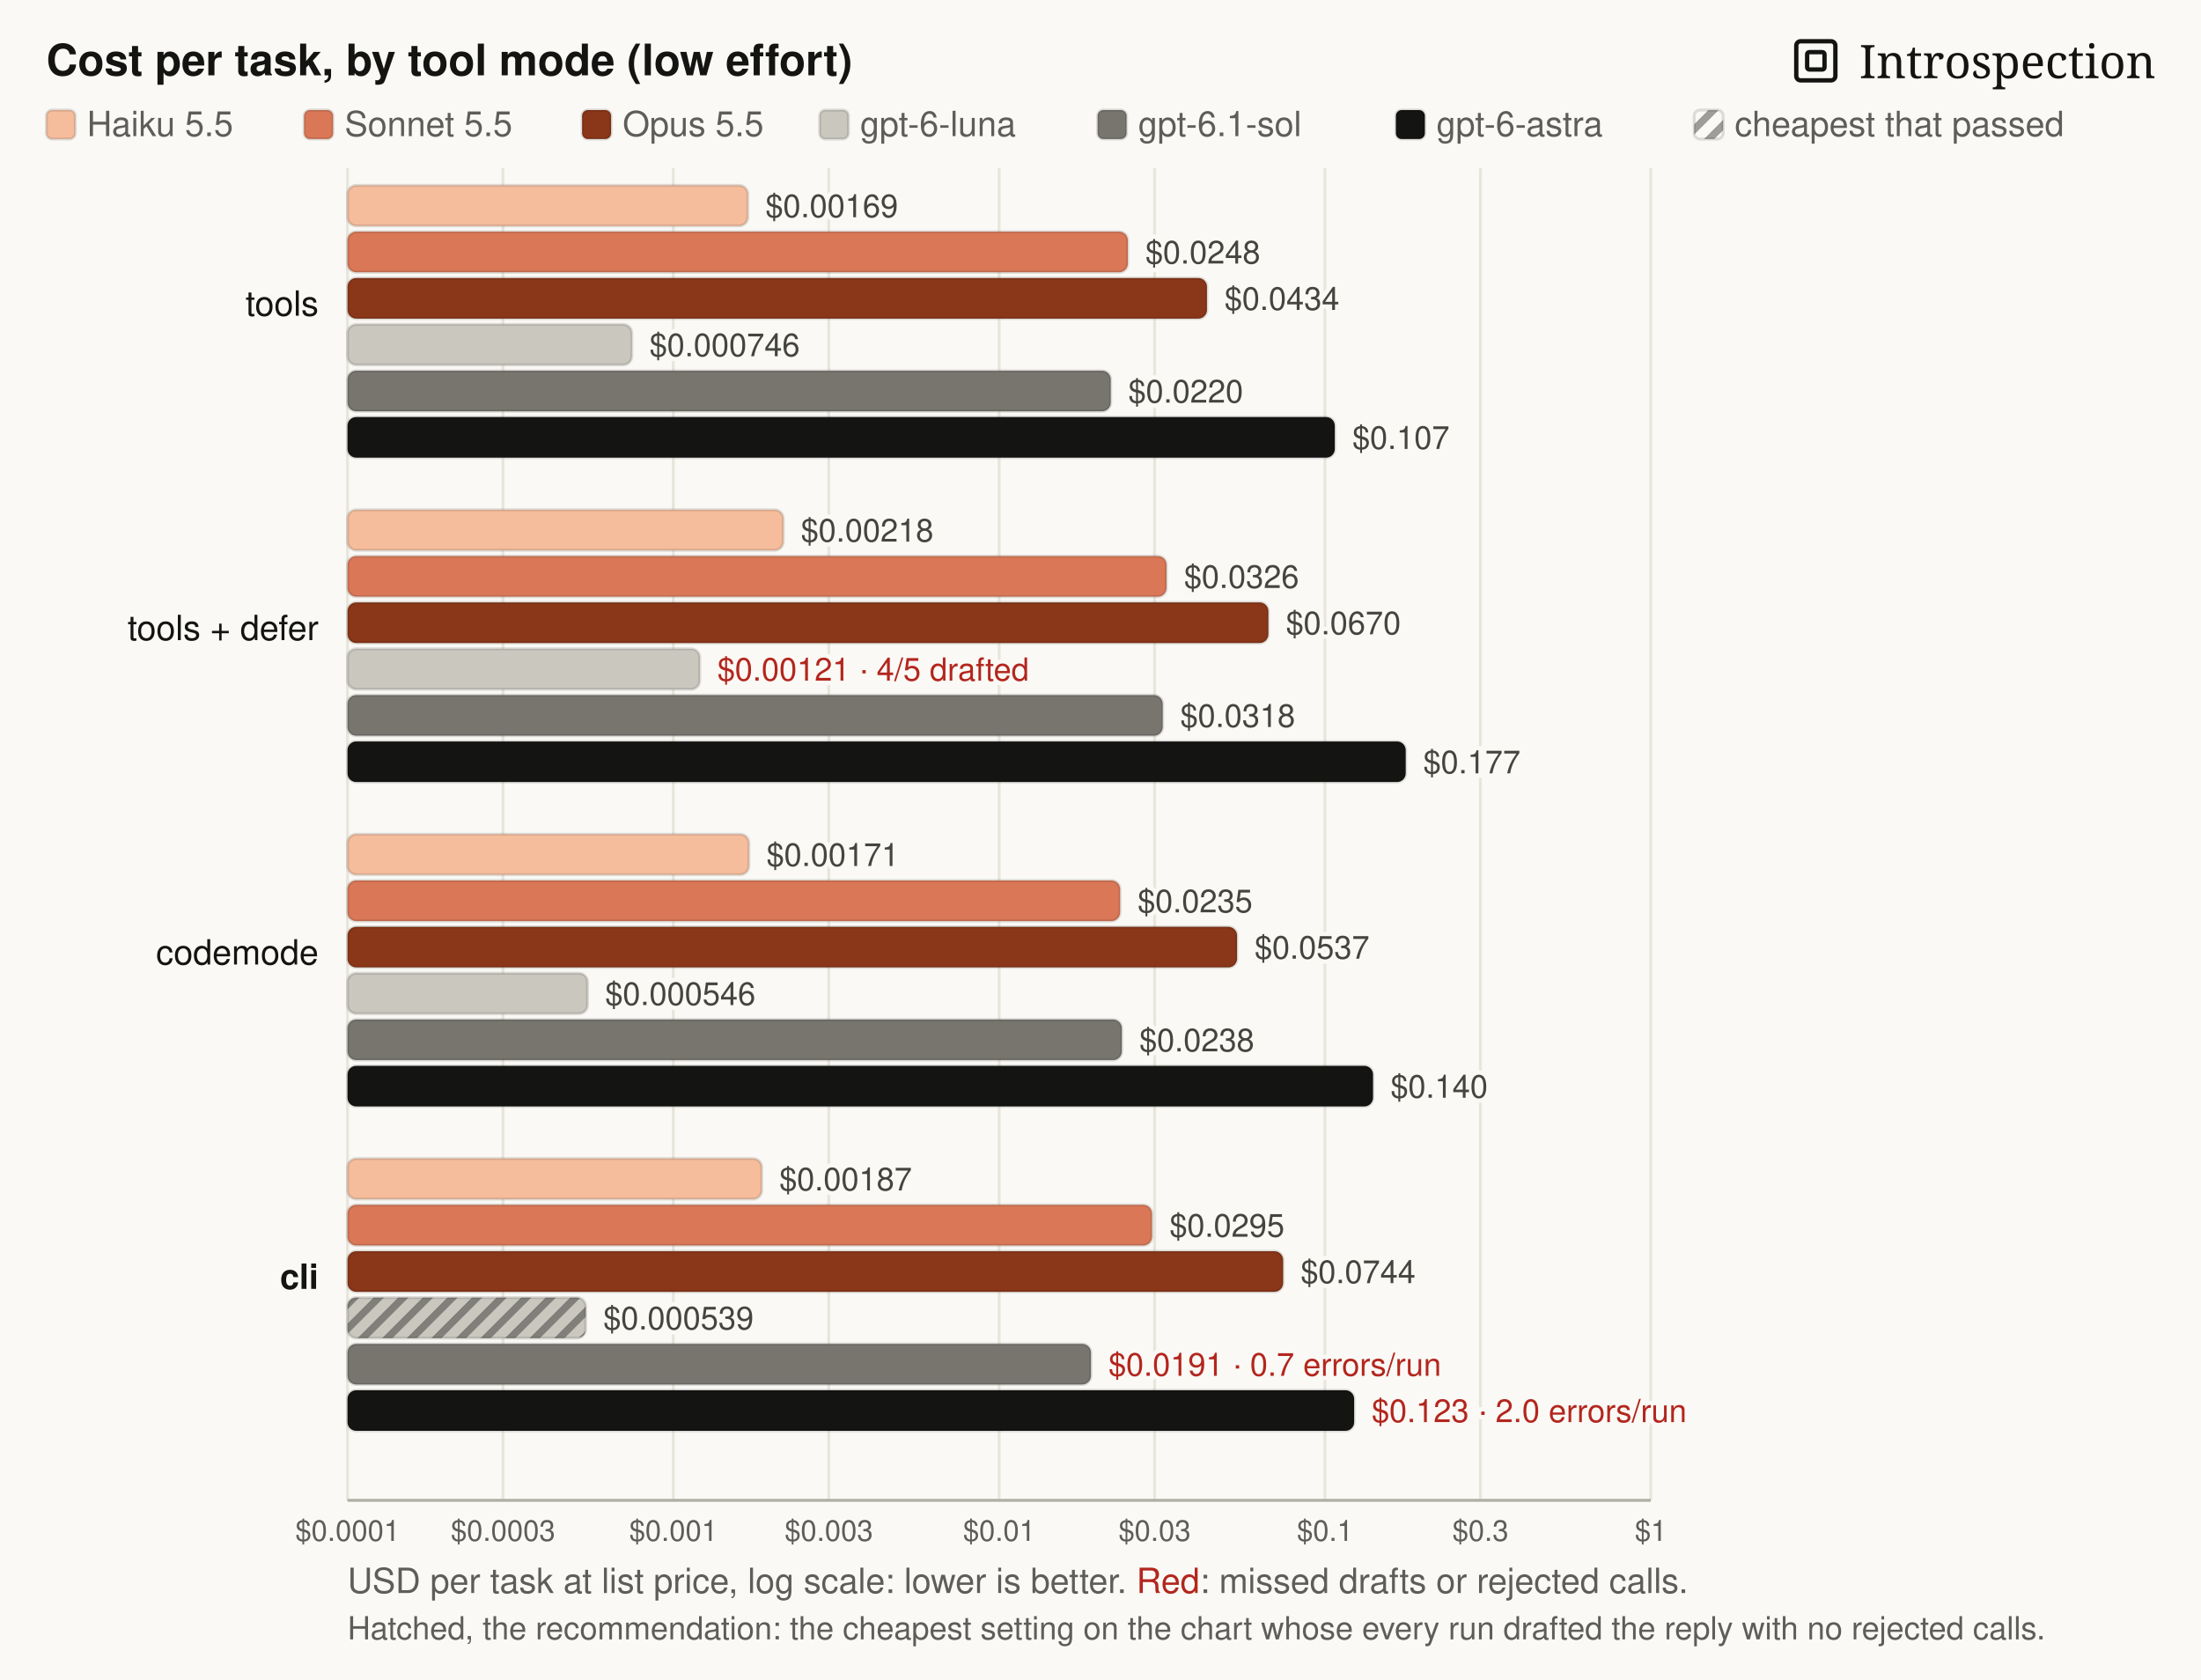
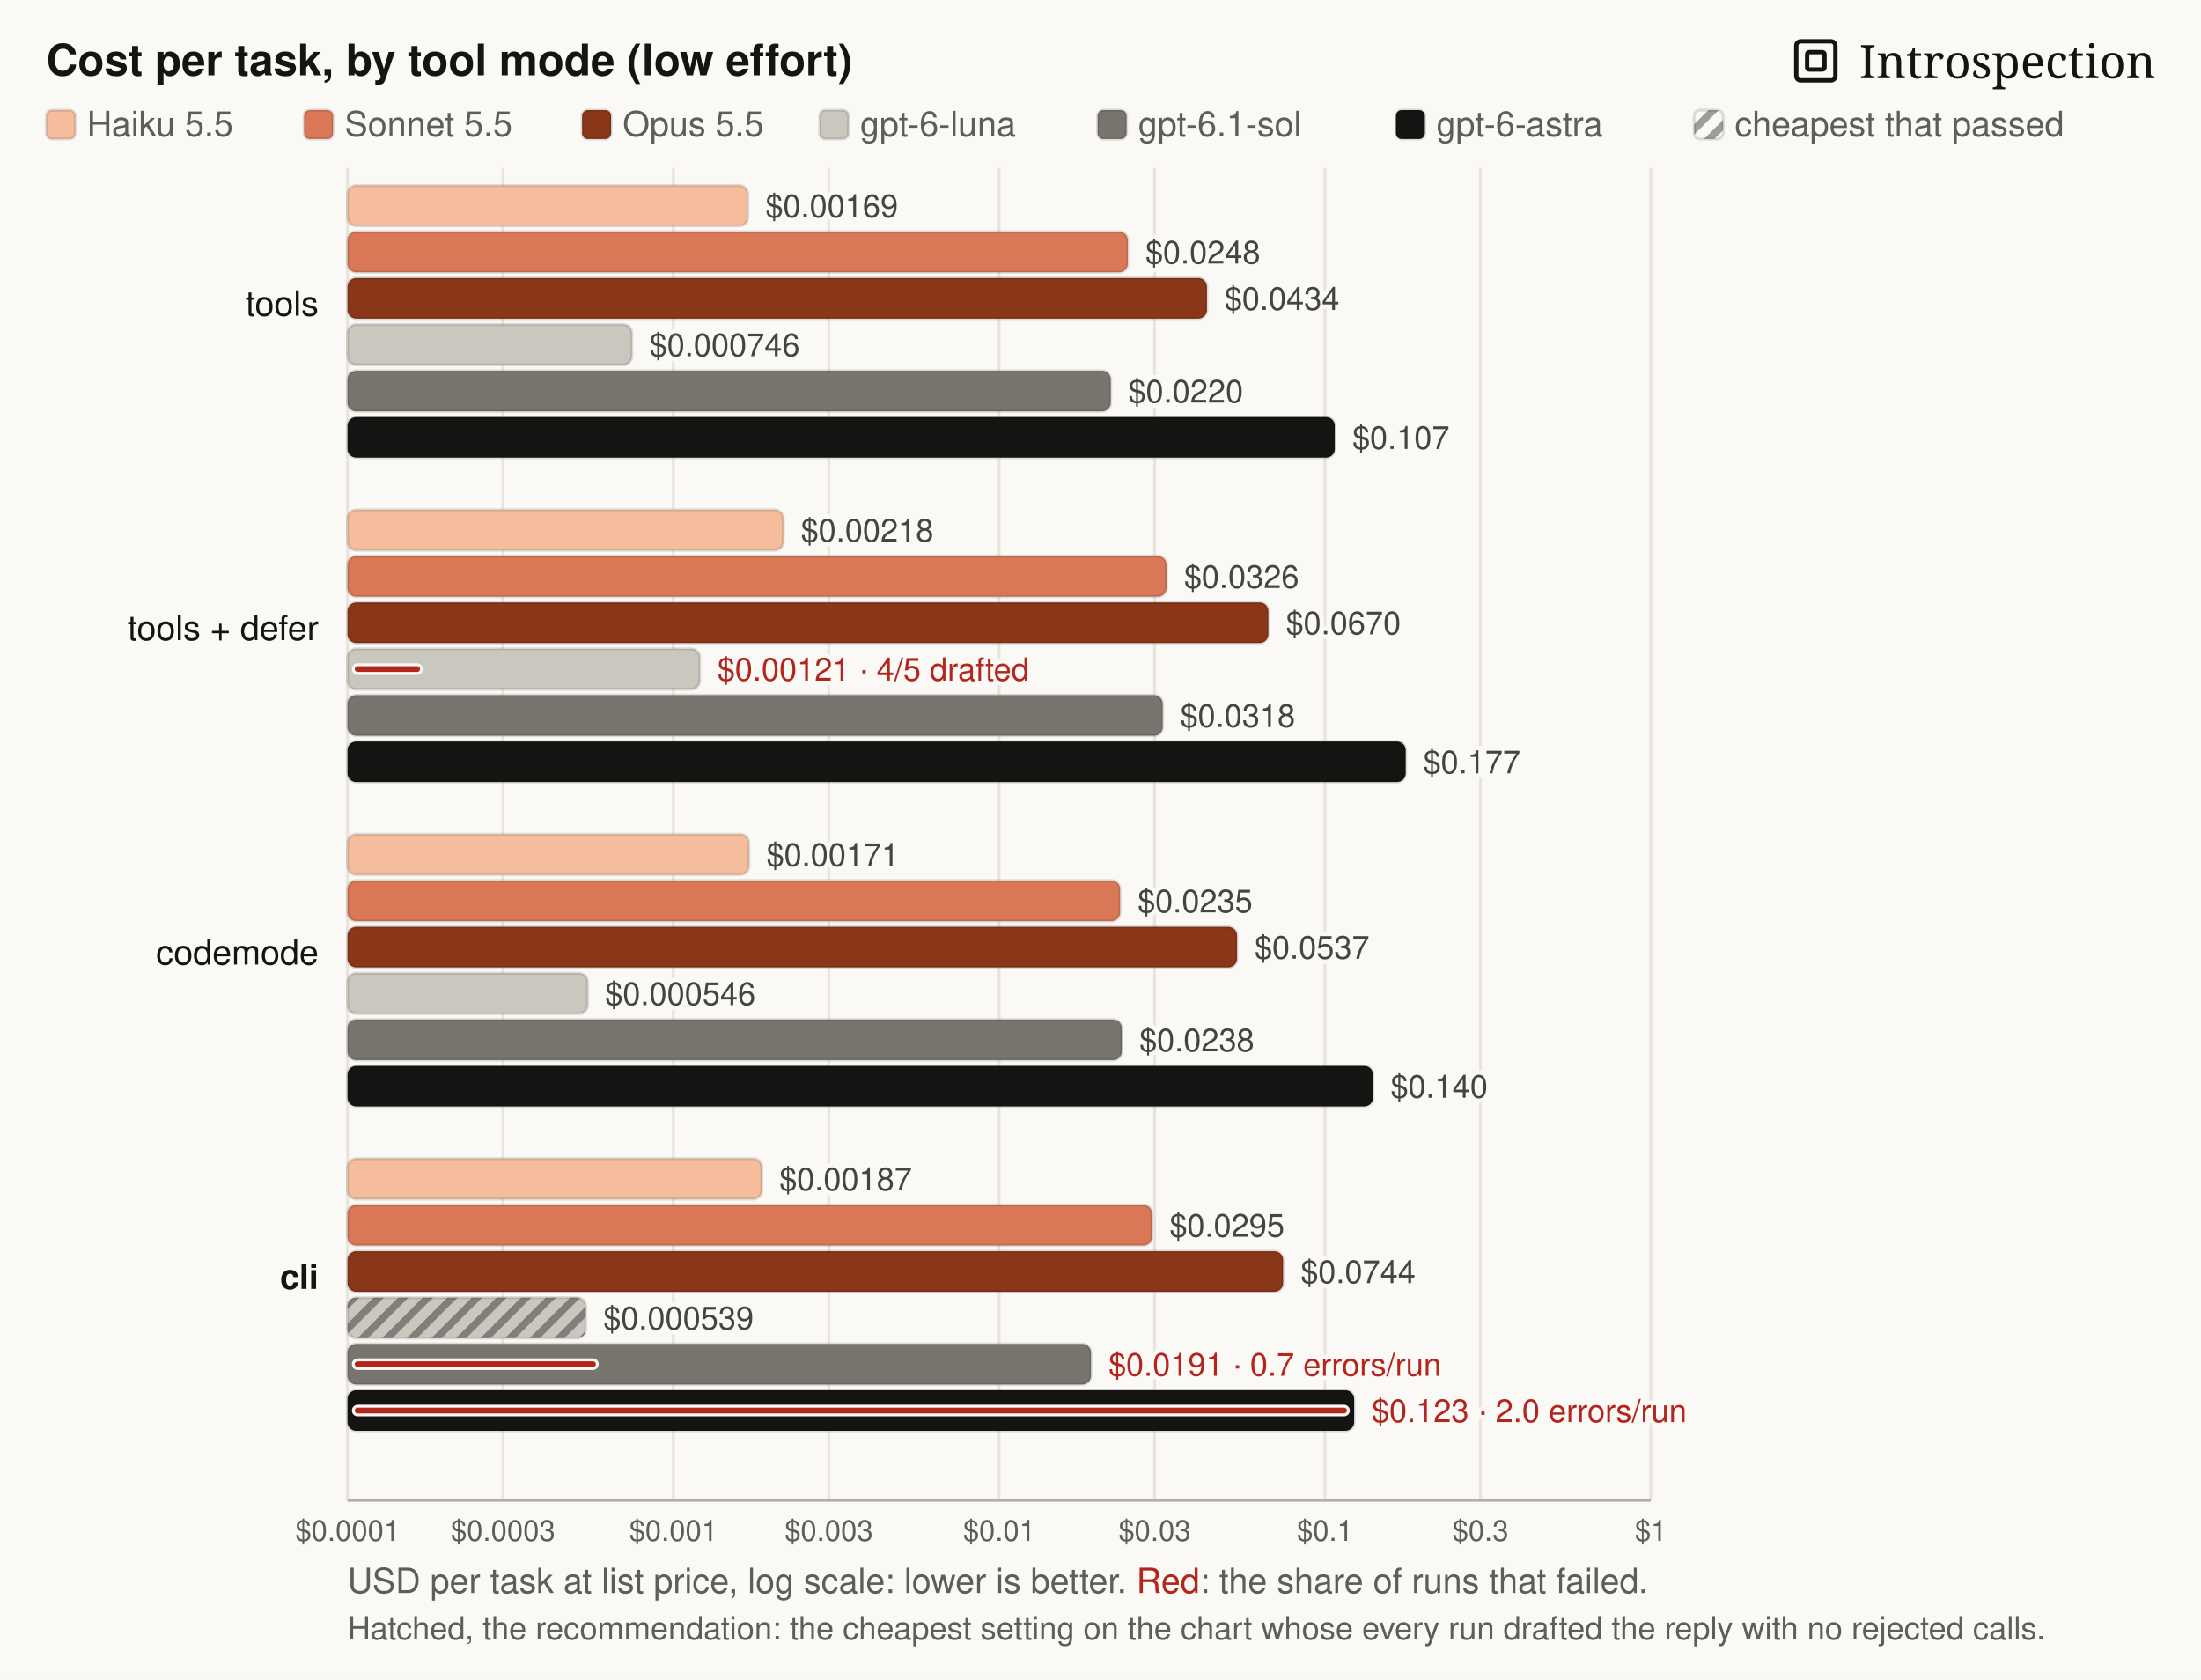
<svg xmlns="http://www.w3.org/2000/svg" width="760" height="580" viewBox="0 0 760 580" font-family="-apple-system, Segoe UI, Helvetica, Arial, sans-serif">
  <defs>
    <pattern id="win-light" patternUnits="userSpaceOnUse" width="6" height="6" patternTransform="rotate(45)">
      <rect width="2.5" height="6" fill="#141413" opacity="0.4" />
    </pattern>
    <pattern id="win-dark" patternUnits="userSpaceOnUse" width="6" height="6" patternTransform="rotate(45)">
      <rect width="2.5" height="6" fill="#ffffff" opacity="0.6" />
    </pattern>
  </defs>
  <rect width="760" height="580" fill="#faf9f5" />
  <text x="16" y="26" font-size="15" font-weight="600" fill="#141413">Cost per task, by tool mode (low effort)</text>
  <g transform="translate(618 12) scale(0.75)" fill="none" stroke="#141413" stroke-width="2" stroke-linecap="round" stroke-linejoin="round">
    <rect x="3" y="3" width="18" height="18" rx="2" />
    <rect x="8" y="8" width="8" height="8" rx="1" />
  </g>
  <text x="642" y="27" font-size="16" font-family="Georgia, serif" fill="#141413">Introspection</text>
  <rect x="16" y="38" width="10" height="10" rx="2" fill="#f6bd9d" stroke="#0000001f" />
  <text x="30" y="47" font-size="12" fill="#5e5d59">Haiku 5.5</text>
  <rect x="105" y="38" width="10" height="10" rx="2" fill="#d97757" stroke="#0000001f" />
  <text x="119" y="47" font-size="12" fill="#5e5d59">Sonnet 5.5</text>
  <rect x="201" y="38" width="10" height="10" rx="2" fill="#8a3618" stroke="#0000001f" />
  <text x="215" y="47" font-size="12" fill="#5e5d59">Opus 5.5</text>
  <rect x="283" y="38" width="10" height="10" rx="2" fill="#c9c7be" stroke="#0000001f" />
  <text x="297" y="47" font-size="12" fill="#5e5d59">gpt-6-luna</text>
  <rect x="379" y="38" width="10" height="10" rx="2" fill="#77756e" stroke="#0000001f" />
  <text x="393" y="47" font-size="12" fill="#5e5d59">gpt-6.1-sol</text>
  <rect x="482" y="38" width="10" height="10" rx="2" fill="#141413" stroke="#0000001f" />
  <text x="496" y="47" font-size="12" fill="#5e5d59">gpt-6-astra</text>
  <rect x="585" y="38" width="10" height="10" rx="2" fill="url(#win-light)" stroke="#0000001f" />
  <text x="599" y="47" font-size="12" fill="#5e5d59">cheapest that passed</text>
  <line x1="120" y1="58" x2="120" y2="518" stroke="#e8e6dc" />
  <text x="120" y="532" font-size="10" text-anchor="middle" fill="#5e5d59">$0.0001</text>
  <line x1="173.676" y1="58" x2="173.676" y2="518" stroke="#e8e6dc" />
  <text x="173.676" y="532" font-size="10" text-anchor="middle" fill="#5e5d59">$0.0003</text>
  <line x1="232.5" y1="58" x2="232.5" y2="518" stroke="#e8e6dc" />
  <text x="232.5" y="532" font-size="10" text-anchor="middle" fill="#5e5d59">$0.001</text>
  <line x1="286.176" y1="58" x2="286.176" y2="518" stroke="#e8e6dc" />
  <text x="286.176" y="532" font-size="10" text-anchor="middle" fill="#5e5d59">$0.003</text>
  <line x1="345" y1="58" x2="345" y2="518" stroke="#e8e6dc" />
  <text x="345" y="532" font-size="10" text-anchor="middle" fill="#5e5d59">$0.01</text>
  <line x1="398.676" y1="58" x2="398.676" y2="518" stroke="#e8e6dc" />
  <text x="398.676" y="532" font-size="10" text-anchor="middle" fill="#5e5d59">$0.03</text>
  <line x1="457.5" y1="58" x2="457.5" y2="518" stroke="#e8e6dc" />
  <text x="457.5" y="532" font-size="10" text-anchor="middle" fill="#5e5d59">$0.1</text>
  <line x1="511.176" y1="58" x2="511.176" y2="518" stroke="#e8e6dc" />
  <text x="511.176" y="532" font-size="10" text-anchor="middle" fill="#5e5d59">$0.3</text>
  <line x1="570" y1="58" x2="570" y2="518" stroke="#e8e6dc" />
  <text x="570" y="532" font-size="10" text-anchor="middle" fill="#5e5d59">$1</text>
  <line x1="120" y1="518" x2="570" y2="518" stroke="#b0aea5" />
  <text x="110" y="109" font-size="12" text-anchor="end" fill="#141413" font-weight="400">tools</text>
  <rect x="120" y="64" width="138.252" height="14" rx="3" fill="#f6bd9d" stroke="#0000001f" />
  <text x="264.252" y="75" font-size="11" stroke="#faf9f5" stroke-width="3" paint-order="stroke" fill="#45453f">$0.00169</text>
  <rect x="120" y="80" width="269.433" height="14" rx="3" fill="#d97757" stroke="#0000001f" />
  <text x="395.433" y="91" font-size="11" stroke="#faf9f5" stroke-width="3" paint-order="stroke" fill="#45453f">$0.0248</text>
  <rect x="120" y="96" width="296.756" height="14" rx="3" fill="#8a3618" stroke="#0000001f" />
  <text x="422.756" y="107" font-size="11" stroke="#faf9f5" stroke-width="3" paint-order="stroke" fill="#45453f">$0.0434</text>
  <rect x="120" y="112" width="98.203" height="14" rx="3" fill="#c9c7be" stroke="#0000001f" />
  <text x="224.203" y="123" font-size="11" stroke="#faf9f5" stroke-width="3" paint-order="stroke" fill="#45453f">$0.000746</text>
  <rect x="120" y="128" width="263.531" height="14" rx="3" fill="#77756e" stroke="#0000001f" />
  <text x="389.531" y="139" font-size="11" stroke="#faf9f5" stroke-width="3" paint-order="stroke" fill="#45453f">$0.0220</text>
  <rect x="120" y="144" width="340.901" height="14" rx="3" fill="#141413" stroke="#0000001f" />
  <text x="466.901" y="155" font-size="11" stroke="#faf9f5" stroke-width="3" paint-order="stroke" fill="#45453f">$0.107</text>
  <text x="110" y="221" font-size="12" text-anchor="end" fill="#141413" font-weight="400">tools + defer</text>
  <rect x="120" y="176" width="150.479" height="14" rx="3" fill="#f6bd9d" stroke="#0000001f" />
  <text x="276.479" y="187" font-size="11" stroke="#faf9f5" stroke-width="3" paint-order="stroke" fill="#45453f">$0.00218</text>
  <rect x="120" y="192" width="282.791" height="14" rx="3" fill="#d97757" stroke="#0000001f" />
  <text x="408.791" y="203" font-size="11" stroke="#faf9f5" stroke-width="3" paint-order="stroke" fill="#45453f">$0.0326</text>
  <rect x="120" y="208" width="317.96" height="14" rx="3" fill="#8a3618" stroke="#0000001f" />
  <text x="443.96" y="219" font-size="11" stroke="#faf9f5" stroke-width="3" paint-order="stroke" fill="#45453f">$0.0670</text>
  <rect x="120" y="224" width="121.642" height="14" rx="3" fill="#c9c7be" stroke="#0000001f" />
+   <rect x="122" y="229.5" width="23.528" height="3" rx="1.5" fill="#b3261e" stroke="#faf9f5" stroke-width="1" />
  <text x="247.642" y="235" font-size="11" stroke="#faf9f5" stroke-width="3" paint-order="stroke" fill="#b3261e">$0.00121 · 4/5 drafted</text>
  <rect x="120" y="240" width="281.476" height="14" rx="3" fill="#77756e" stroke="#0000001f" />
  <text x="407.476" y="251" font-size="11" stroke="#faf9f5" stroke-width="3" paint-order="stroke" fill="#45453f">$0.0318</text>
  <rect x="120" y="256" width="365.383" height="14" rx="3" fill="#141413" stroke="#0000001f" />
  <text x="491.383" y="267" font-size="11" stroke="#faf9f5" stroke-width="3" paint-order="stroke" fill="#45453f">$0.177</text>
  <text x="110" y="333" font-size="12" text-anchor="end" fill="#141413" font-weight="400">codemode</text>
  <rect x="120" y="288" width="138.607" height="14" rx="3" fill="#f6bd9d" stroke="#0000001f" />
  <text x="264.607" y="299" font-size="11" stroke="#faf9f5" stroke-width="3" paint-order="stroke" fill="#45453f">$0.00171</text>
  <rect x="120" y="304" width="266.763" height="14" rx="3" fill="#d97757" stroke="#0000001f" />
  <text x="392.763" y="315" font-size="11" stroke="#faf9f5" stroke-width="3" paint-order="stroke" fill="#45453f">$0.0235</text>
  <rect x="120" y="320" width="307.144" height="14" rx="3" fill="#8a3618" stroke="#0000001f" />
  <text x="433.144" y="331" font-size="11" stroke="#faf9f5" stroke-width="3" paint-order="stroke" fill="#45453f">$0.0537</text>
  <rect x="120" y="336" width="82.898" height="14" rx="3" fill="#c9c7be" stroke="#0000001f" />
  <text x="208.898" y="347" font-size="11" stroke="#faf9f5" stroke-width="3" paint-order="stroke" fill="#45453f">$0.000546</text>
  <rect x="120" y="352" width="267.355" height="14" rx="3" fill="#77756e" stroke="#0000001f" />
  <text x="393.355" y="363" font-size="11" stroke="#faf9f5" stroke-width="3" paint-order="stroke" fill="#45453f">$0.0238</text>
  <rect x="120" y="368" width="354.099" height="14" rx="3" fill="#141413" stroke="#0000001f" />
  <text x="480.099" y="379" font-size="11" stroke="#faf9f5" stroke-width="3" paint-order="stroke" fill="#45453f">$0.140</text>
  <text x="110" y="445" font-size="12" text-anchor="end" fill="#141413" font-weight="600">cli</text>
  <rect x="120" y="400" width="143.048" height="14" rx="3" fill="#f6bd9d" stroke="#0000001f" />
  <text x="269.048" y="411" font-size="11" stroke="#faf9f5" stroke-width="3" paint-order="stroke" fill="#45453f">$0.00187</text>
  <rect x="120" y="416" width="277.78" height="14" rx="3" fill="#d97757" stroke="#0000001f" />
  <text x="403.78" y="427" font-size="11" stroke="#faf9f5" stroke-width="3" paint-order="stroke" fill="#45453f">$0.0295</text>
  <rect x="120" y="432" width="323.051" height="14" rx="3" fill="#8a3618" stroke="#0000001f" />
  <text x="449.051" y="443" font-size="11" stroke="#faf9f5" stroke-width="3" paint-order="stroke" fill="#45453f">$0.0744</text>
  <rect x="120" y="448" width="82.271" height="14" rx="3" fill="#c9c7be" stroke="#0000001f" />
  <rect x="120" y="448" width="82.271" height="14" rx="3" fill="url(#win-light)" />
  <text x="208.271" y="459" font-size="11" stroke="#faf9f5" stroke-width="3" paint-order="stroke" fill="#45453f">$0.000539</text>
  <rect x="120" y="464" width="256.701" height="14" rx="3" fill="#77756e" stroke="#0000001f" />
+   <rect x="122" y="469.5" width="84.234" height="3" rx="1.5" fill="#b3261e" stroke="#faf9f5" stroke-width="1" />
  <text x="382.701" y="475" font-size="11" stroke="#faf9f5" stroke-width="3" paint-order="stroke" fill="#b3261e">$0.0191 · 0.7 errors/run</text>
  <rect x="120" y="480" width="347.578" height="14" rx="3" fill="#141413" stroke="#0000001f" />
+   <rect x="122" y="485.5" width="343.578" height="3" rx="1.5" fill="#b3261e" stroke="#faf9f5" stroke-width="1" />
  <text x="473.578" y="491" font-size="11" stroke="#faf9f5" stroke-width="3" paint-order="stroke" fill="#b3261e">$0.123 · 2.0 errors/run</text>
-   <text x="120" y="550" font-size="12" fill="#5e5d59">USD per task at list price, log scale: lower is better. <tspan fill="#b3261e">Red</tspan>: missed drafts or rejected calls.</text>
+   <text x="120" y="550" font-size="12" fill="#5e5d59">USD per task at list price, log scale: lower is better. <tspan fill="#b3261e">Red</tspan>: the share of runs that failed.</text>
  <text x="120" y="566" font-size="11" fill="#5e5d59">Hatched, the recommendation: the cheapest setting on the chart whose every run drafted the reply with no rejected calls.</text>
</svg>
